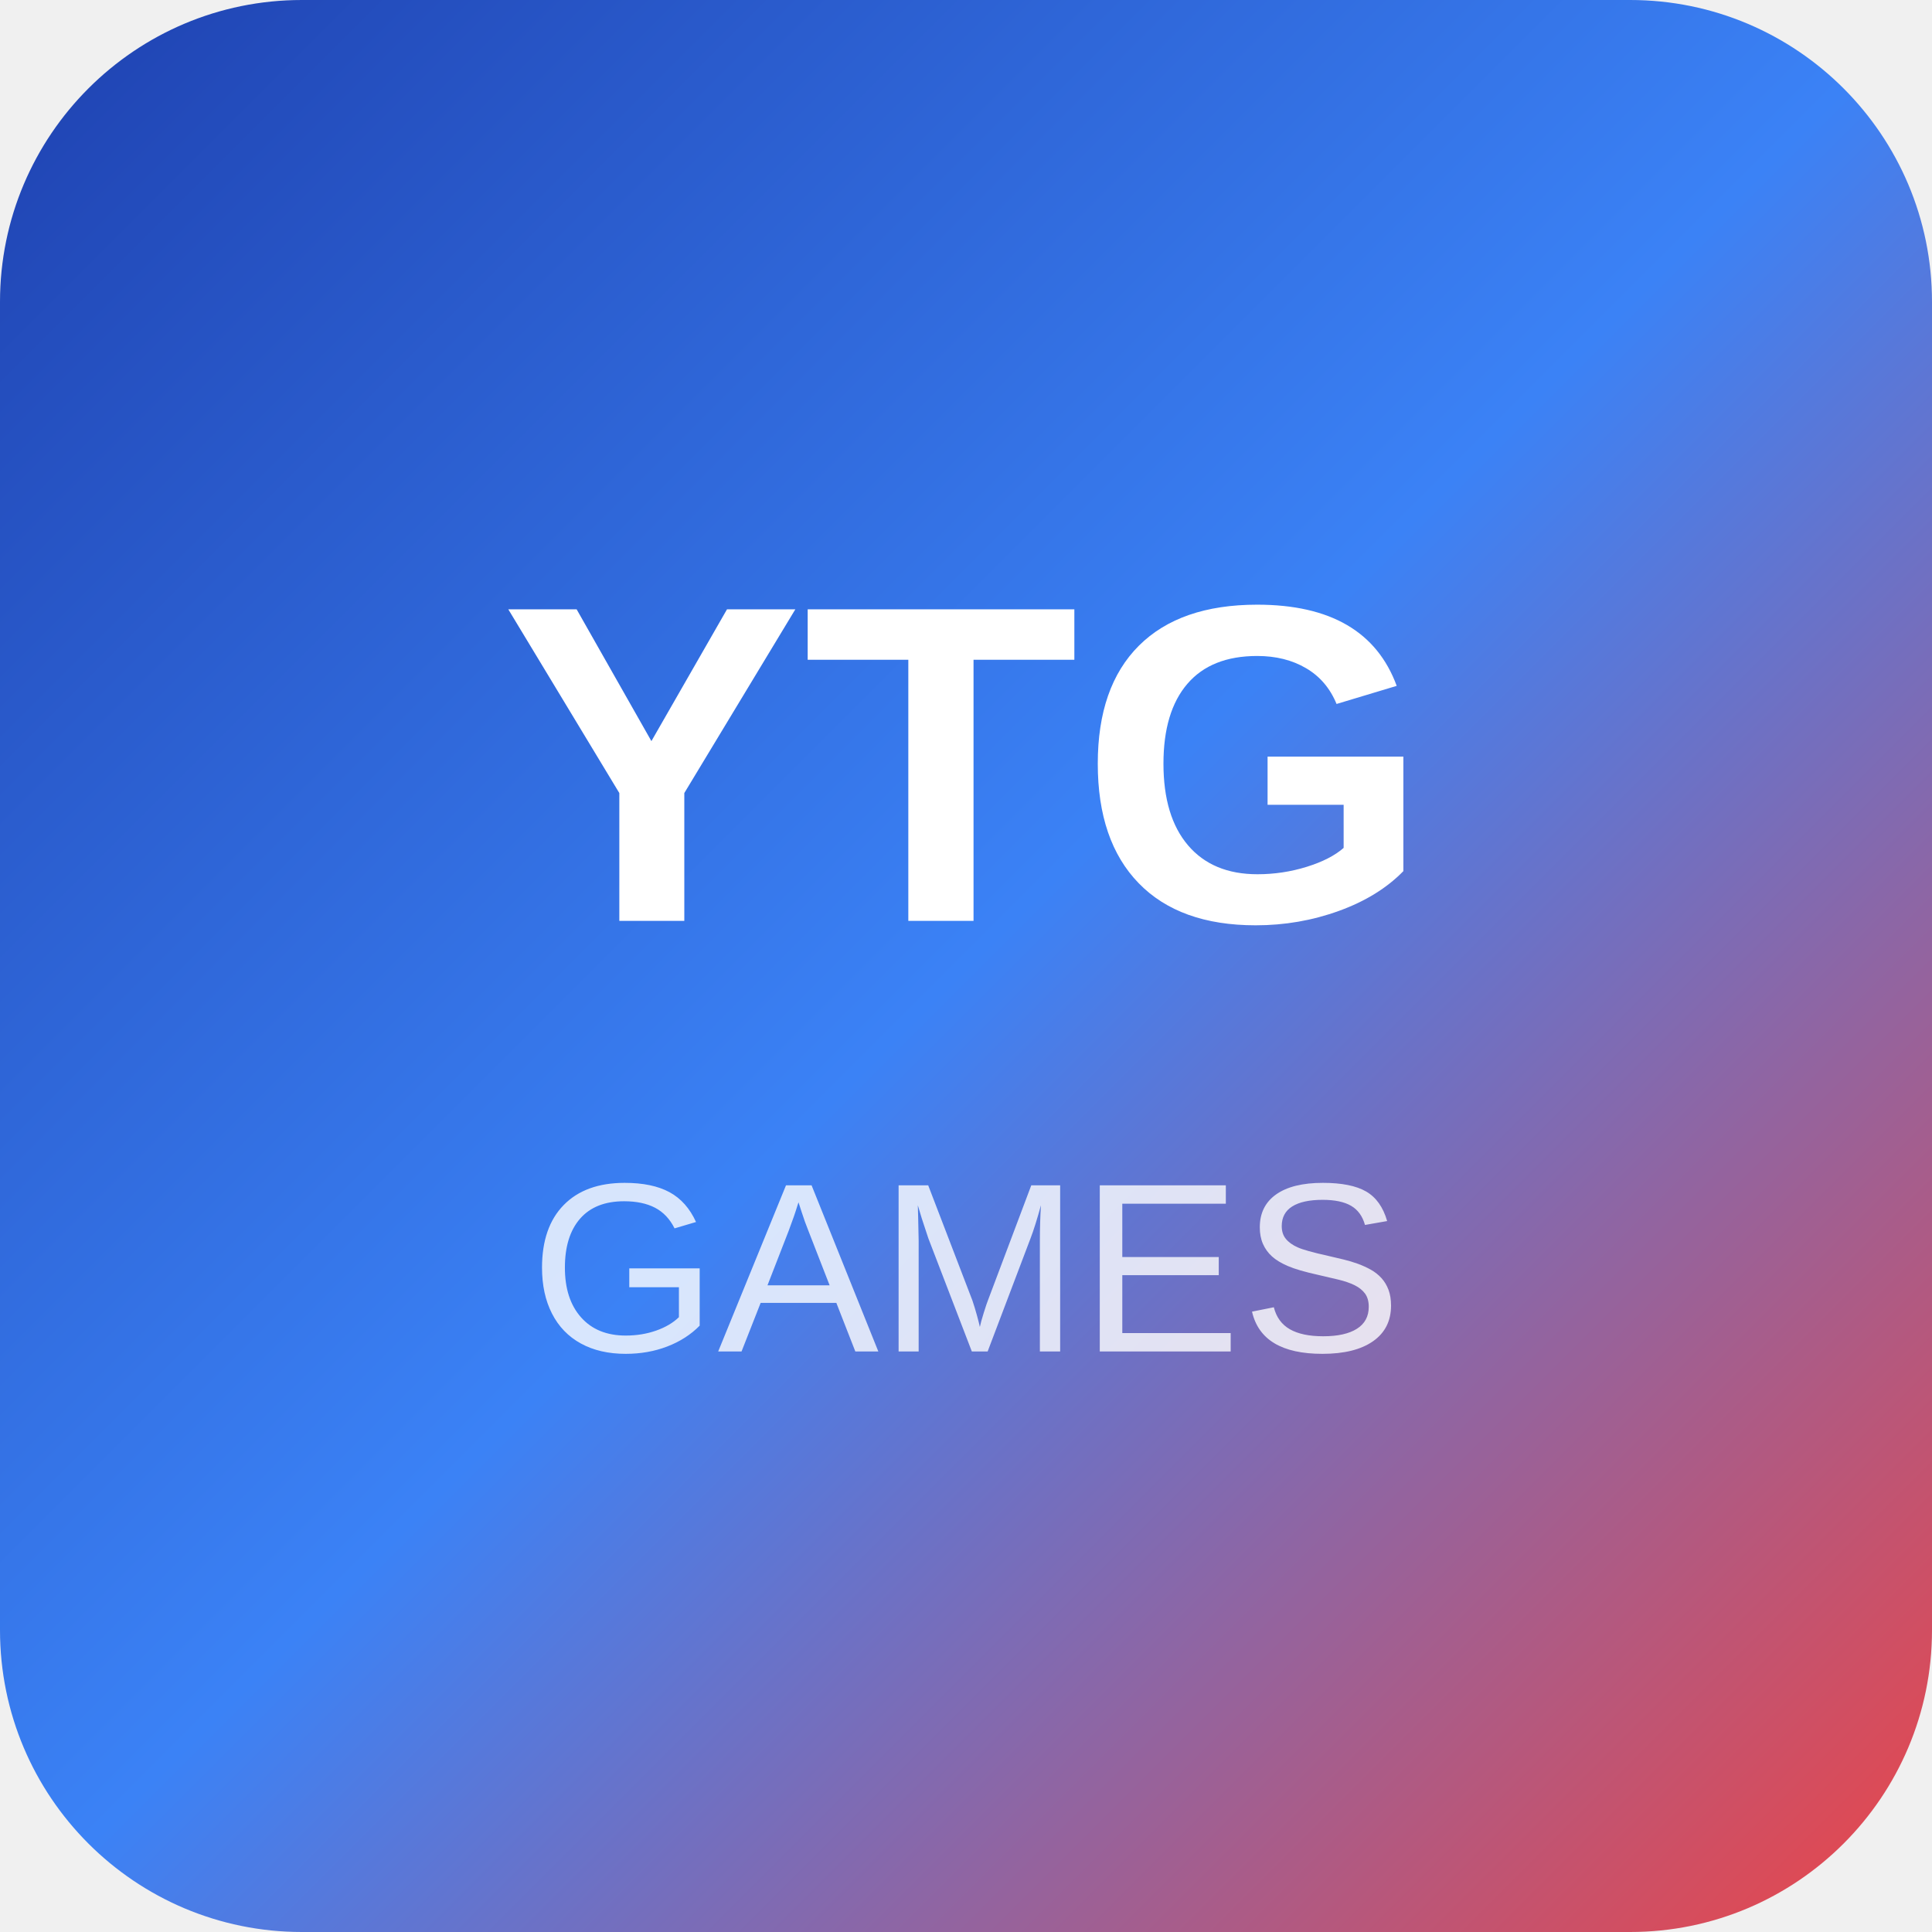
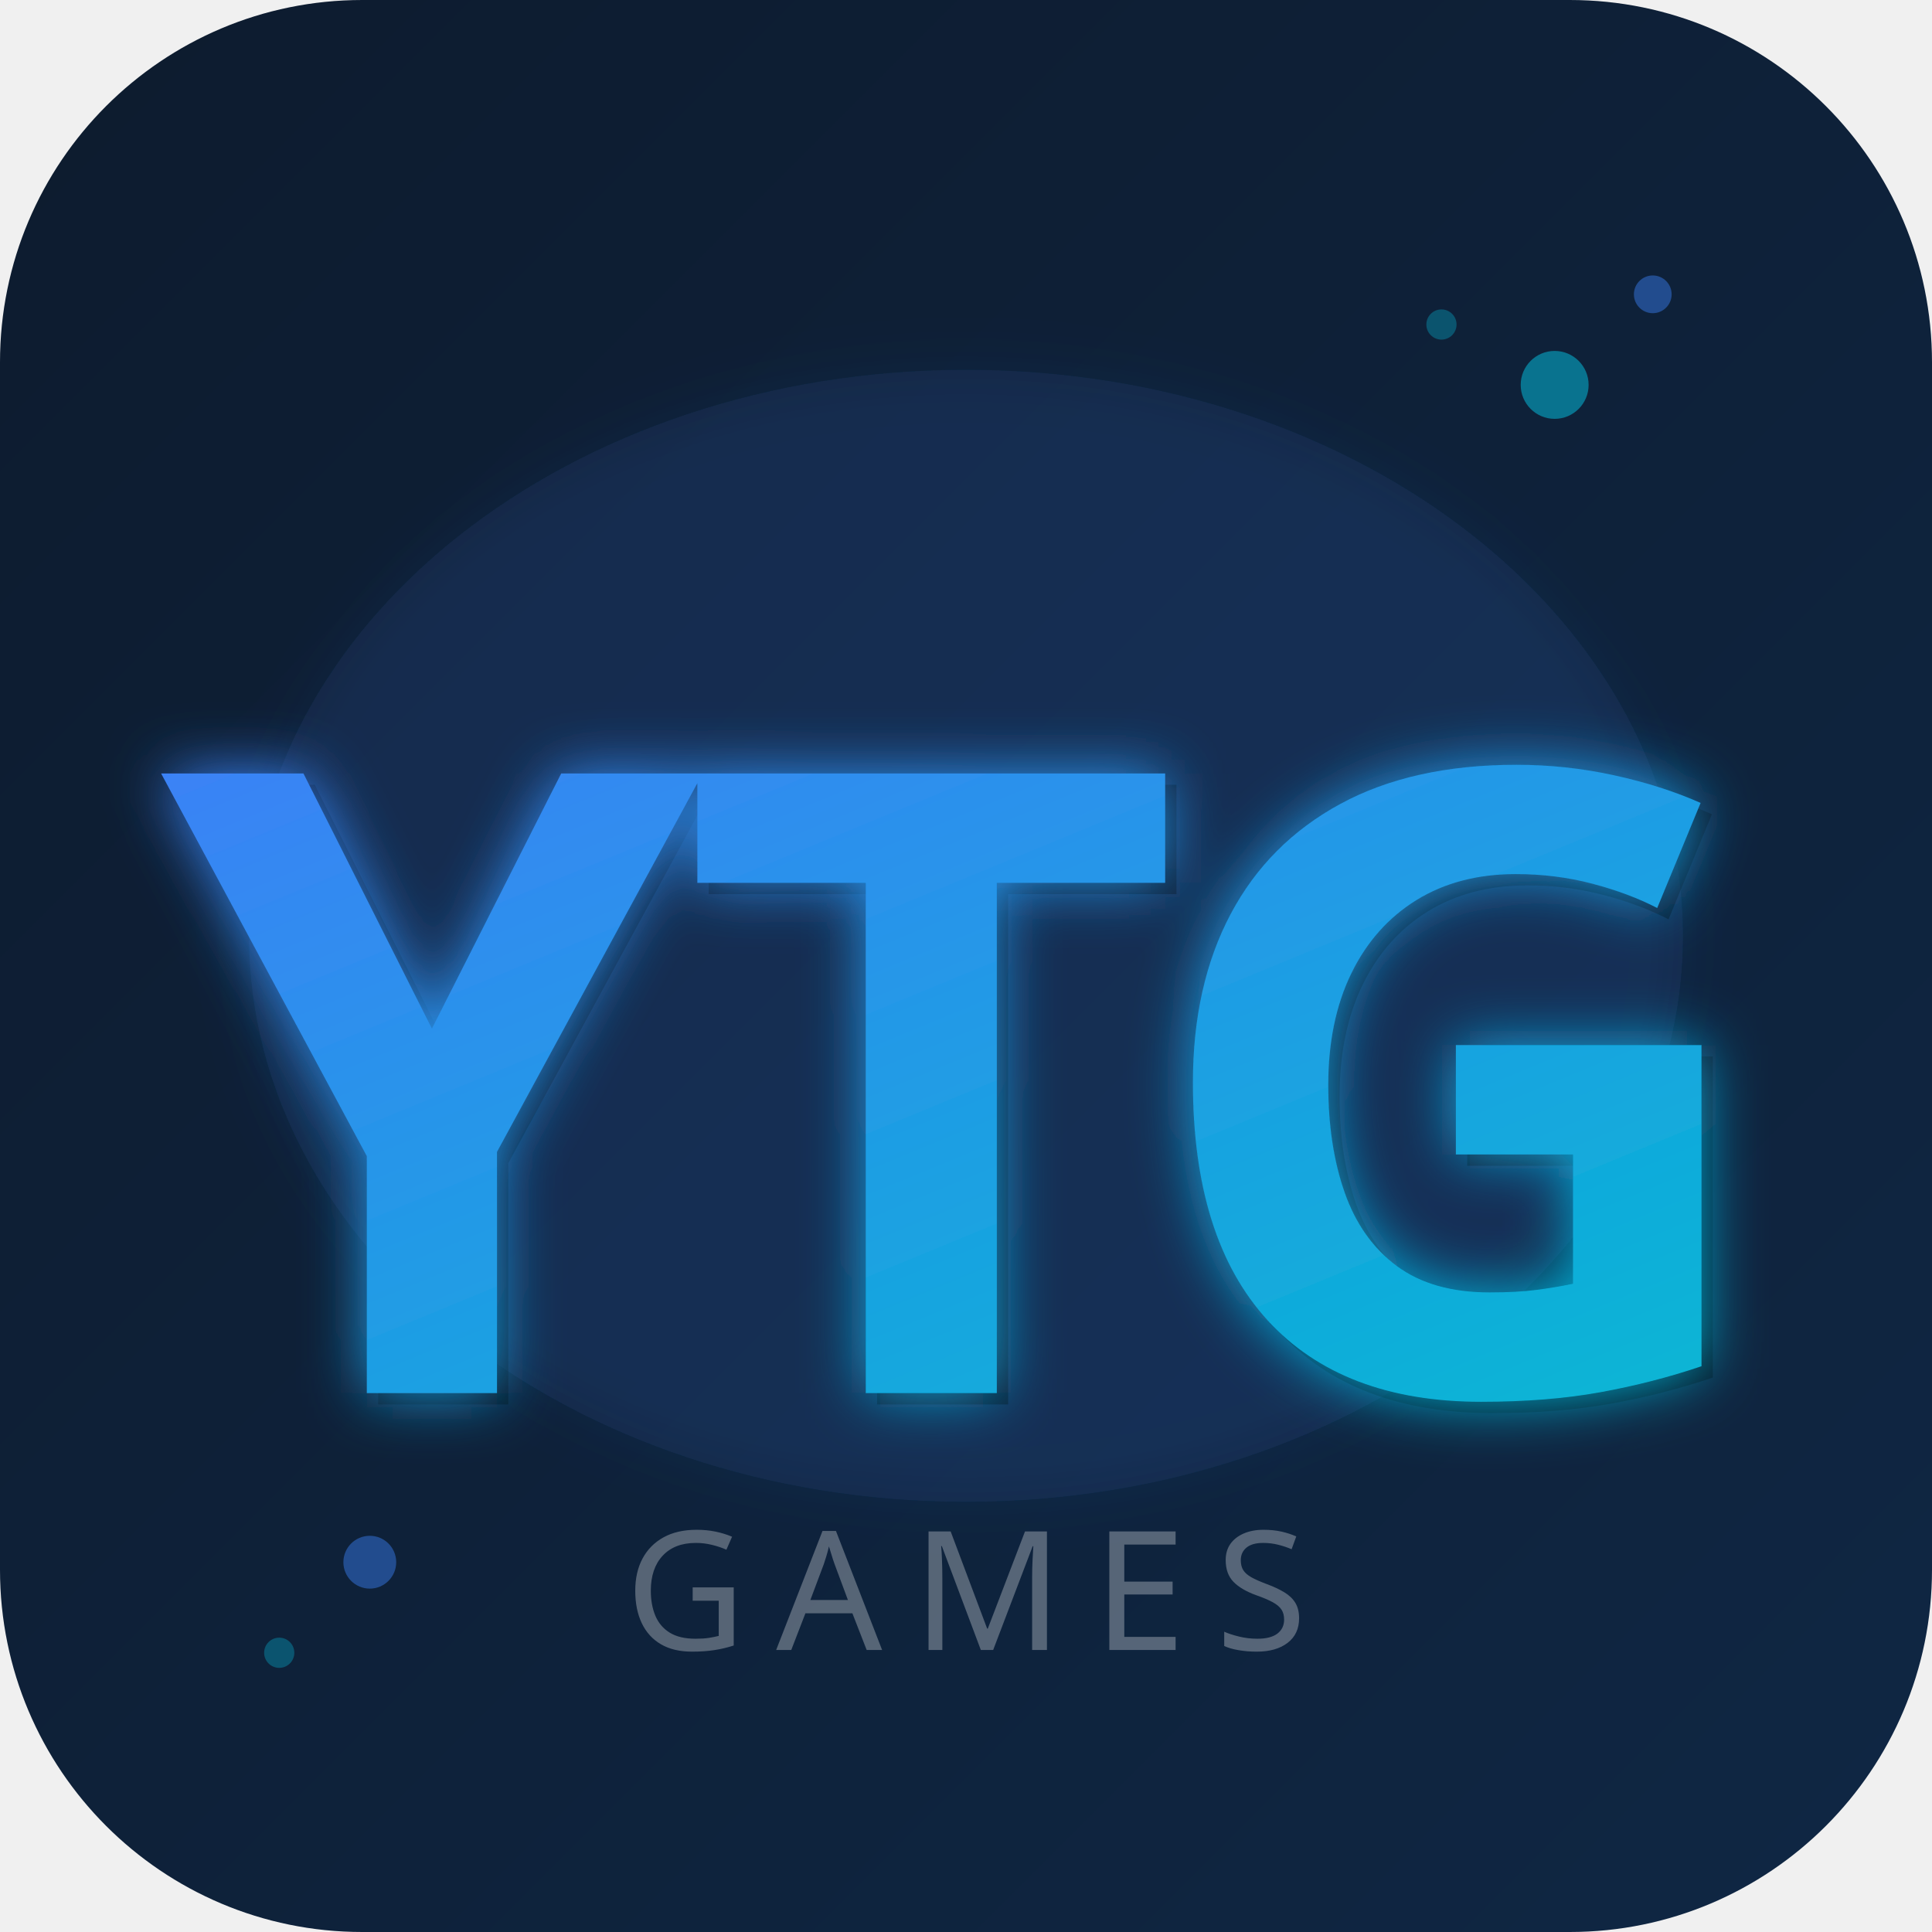
<svg xmlns="http://www.w3.org/2000/svg" width="512" height="512" viewBox="0 0 512 512">
  <defs>
-     <linearGradient id="bg" x1="0%" y1="0%" x2="100%" y2="100%">
-       <stop offset="0%" style="stop-color:#1e40af" />
-       <stop offset="50%" style="stop-color:#3b82f6" />
-       <stop offset="100%" style="stop-color:#ef4444" />
+     <linearGradient id="bgGrad512" x1="0%" y1="0%" x2="100%" y2="100%">
+       <stop offset="0%" style="stop-color:#0d1b2e" />
+       <stop offset="100%" style="stop-color:#0f2744" />
    </linearGradient>
+     <linearGradient id="textGrad512" x1="0%" y1="0%" x2="100%" y2="100%">
+       <stop offset="0%" style="stop-color:#3b82f6" />
+       <stop offset="100%" style="stop-color:#06b6d4" />
+     </linearGradient>
+     <filter id="glow512" x="-20%" y="-20%" width="140%" height="140%">
+       <feGaussianBlur stdDeviation="8" result="coloredBlur" />
+       <feMerge>
+         <feMergeNode in="coloredBlur" />
+         <feMergeNode in="SourceGraphic" />
+       </feMerge>
+     </filter>
  </defs>
-   <rect width="512" height="512" rx="80" fill="url(#bg)" />
-   <text x="256" y="210" font-family="Arial, sans-serif" font-size="120" font-weight="bold" fill="white" text-anchor="middle" dominant-baseline="middle">YTG</text>
-   <text x="256" y="340" font-family="Arial, sans-serif" font-size="64" fill="rgba(255,255,255,0.8)" text-anchor="middle" dominant-baseline="middle">GAMES</text>
+   <rect width="512" height="512" rx="96" ry="96" fill="url(#bgGrad512)" />
+   <ellipse cx="256" cy="248" rx="190" ry="150" fill="rgba(59,130,246,0.07)" filter="url(#glow512)" />
+   <text x="259" y="291" font-family="Fredoka, 'Fredoka One', 'Arial Rounded MT Bold', 'Varela Round', sans-serif" font-size="230" font-weight="700" letter-spacing="-6" fill="rgba(0,0,0,0.35)" text-anchor="middle" dominant-baseline="middle">YTG</text>
+   <text x="256" y="288" font-family="Fredoka, 'Fredoka One', 'Arial Rounded MT Bold', 'Varela Round', sans-serif" font-size="230" font-weight="700" letter-spacing="-6" fill="url(#textGrad512)" filter="url(#glow512)" text-anchor="middle" dominant-baseline="middle">YTG</text>
+   <text x="256" y="422" font-family="Fredoka, 'Fredoka One', 'Arial Rounded MT Bold', sans-serif" font-size="44" font-weight="500" letter-spacing="8" fill="rgba(255,255,255,0.30)" text-anchor="middle" dominant-baseline="middle">GAMES</text>
+   <circle cx="412" cy="102" r="9" fill="rgba(6,182,212,0.55)" />
+   <circle cx="438" cy="78" r="5" fill="rgba(59,130,246,0.45)" />
+   <circle cx="382" cy="86" r="4" fill="rgba(6,182,212,0.35)" />
+   <circle cx="98" cy="414" r="7" fill="rgba(59,130,246,0.45)" />
+   <circle cx="74" cy="438" r="4" fill="rgba(6,182,212,0.35)" />
</svg>
